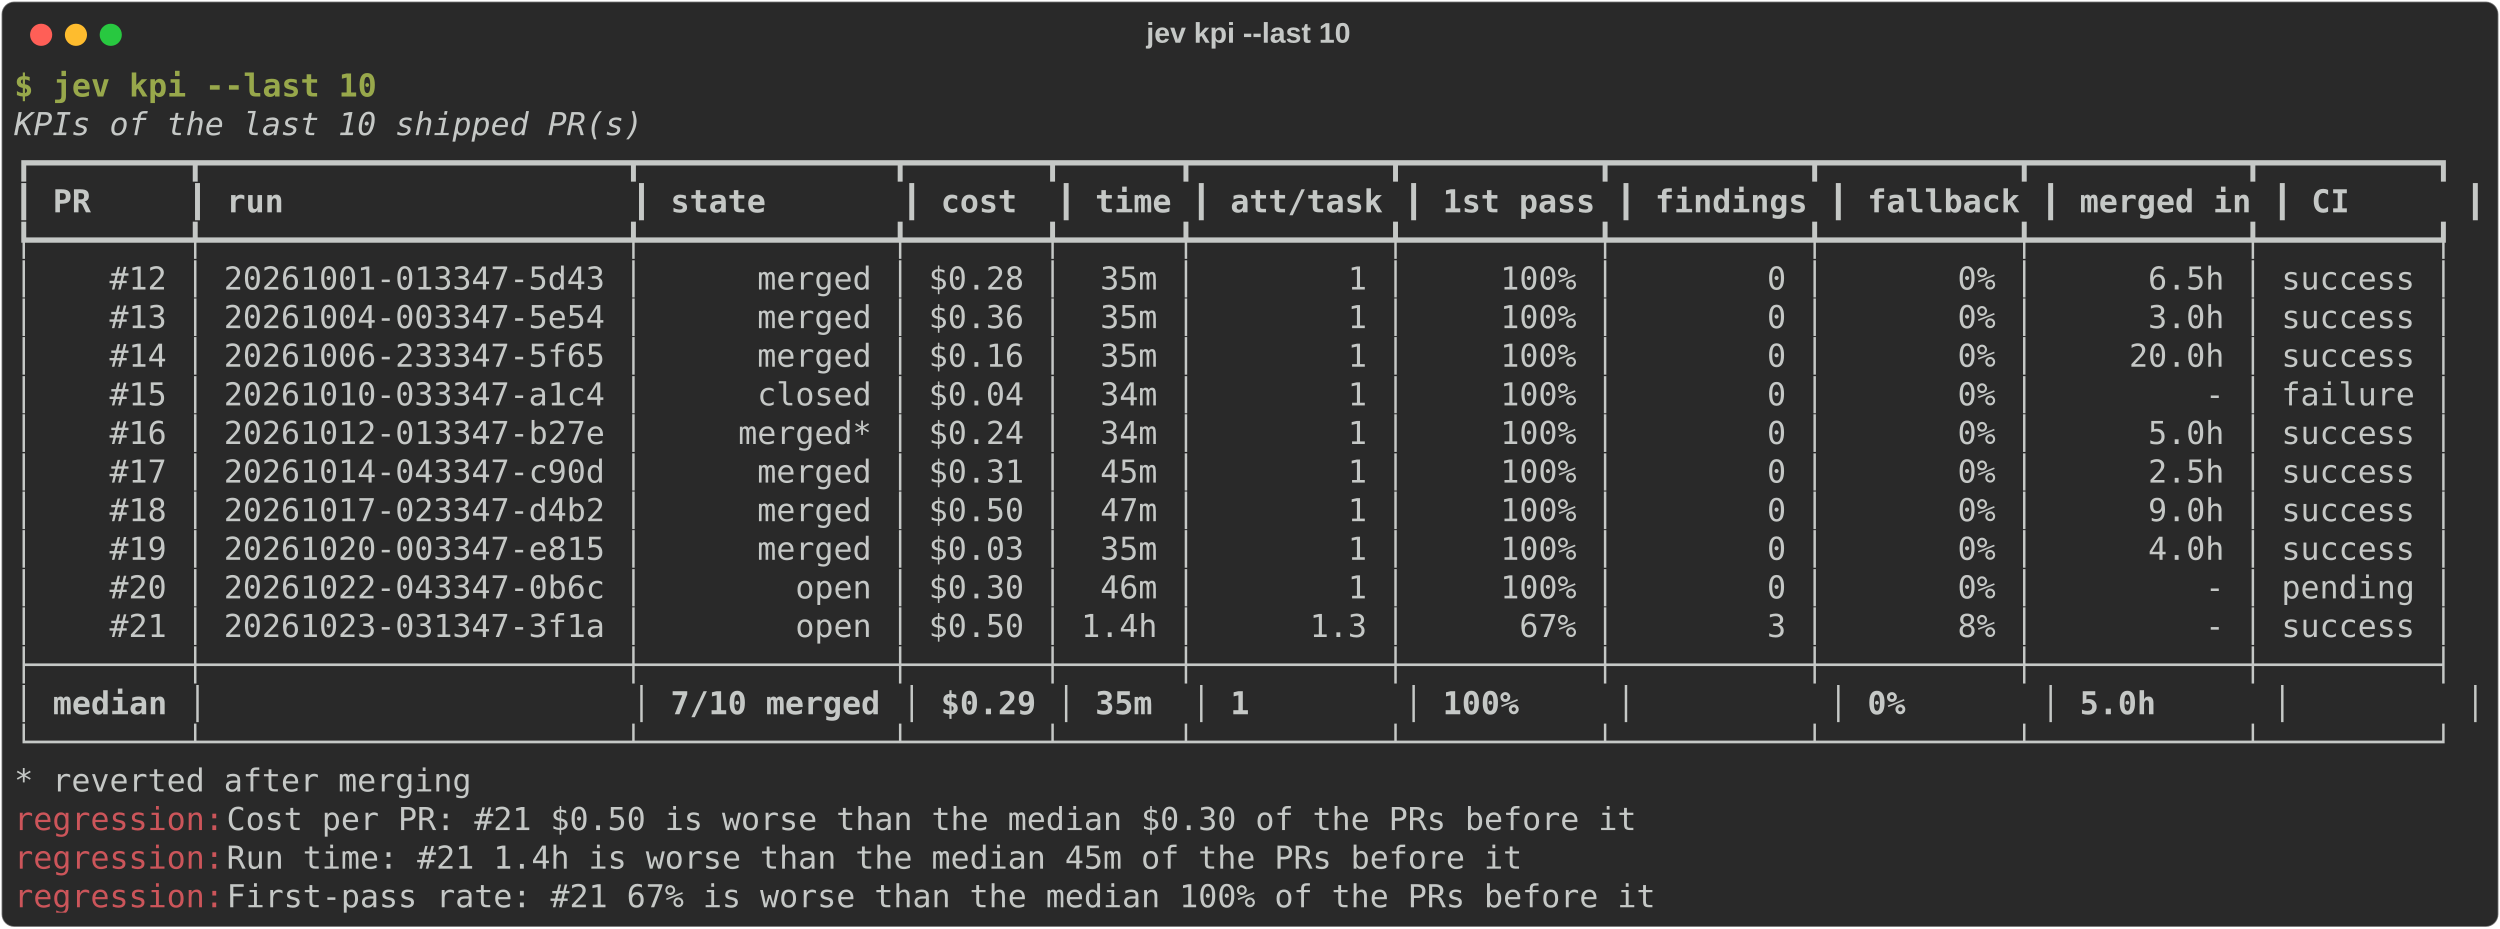
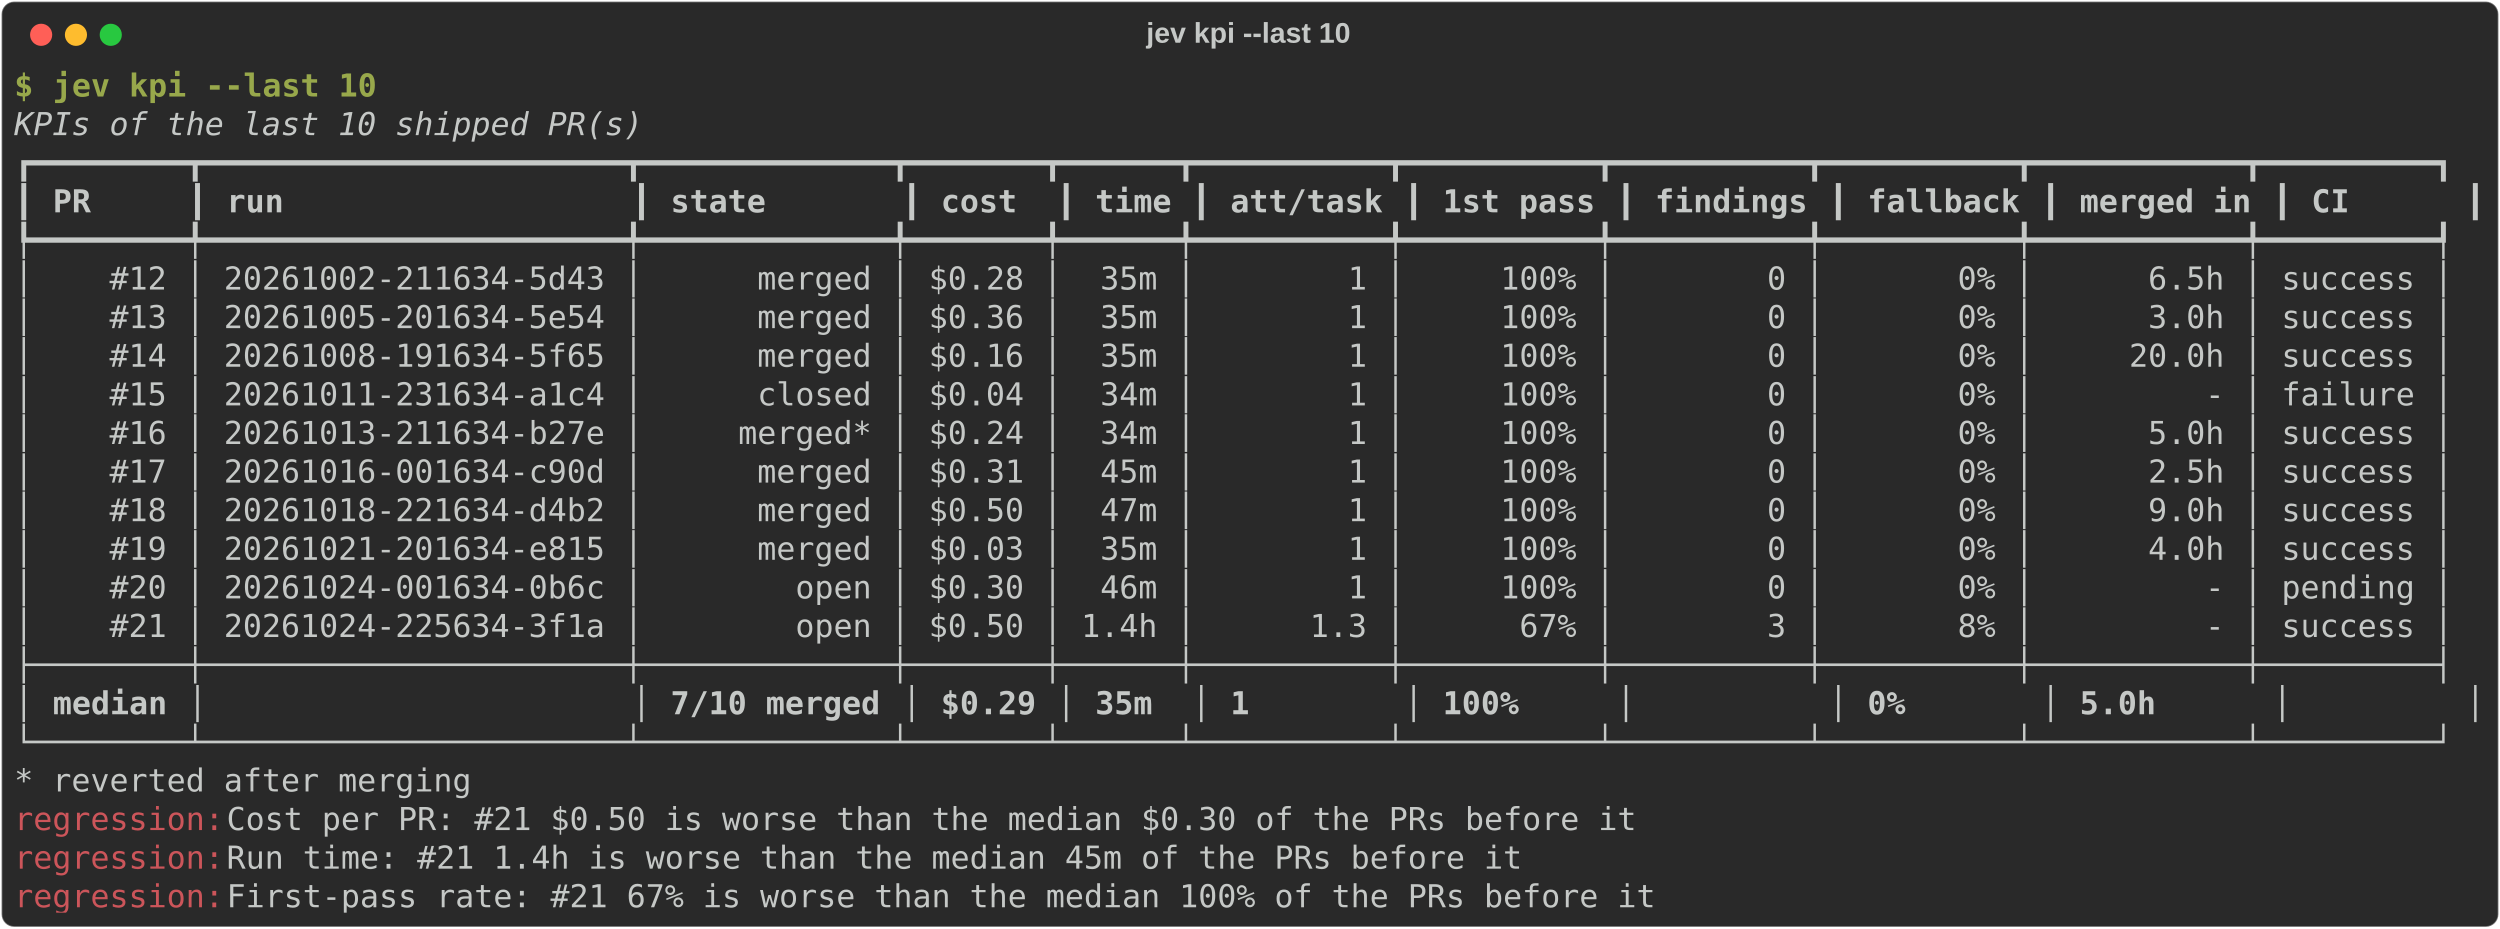
<svg xmlns="http://www.w3.org/2000/svg" class="rich-terminal" viewBox="0 0 1580 586.8">
  <style>

    @font-face {
        font-family: "Fira Code";
        src: local("FiraCode-Regular"),
                url("https://cdnjs.cloudflare.com/ajax/libs/firacode/6.2.0/woff2/FiraCode-Regular.woff2") format("woff2"),
                url("https://cdnjs.cloudflare.com/ajax/libs/firacode/6.2.0/woff/FiraCode-Regular.woff") format("woff");
        font-style: normal;
        font-weight: 400;
    }
    @font-face {
        font-family: "Fira Code";
        src: local("FiraCode-Bold"),
                url("https://cdnjs.cloudflare.com/ajax/libs/firacode/6.2.0/woff2/FiraCode-Bold.woff2") format("woff2"),
                url("https://cdnjs.cloudflare.com/ajax/libs/firacode/6.2.0/woff/FiraCode-Bold.woff") format("woff");
        font-style: bold;
        font-weight: 700;
    }

-     .terminal-3380105428-matrix {
+     .terminal-3234812115-matrix {
        font-family: Fira Code, monospace;
        font-size: 20px;
        line-height: 24.4px;
        font-variant-east-asian: full-width;
    }

-     .terminal-3380105428-title {
+     .terminal-3234812115-title {
        font-size: 18px;
        font-weight: bold;
        font-family: arial;
    }

-     .terminal-3380105428-r1 { fill: #98a84b;font-weight: bold }
- .terminal-3380105428-r2 { fill: #c5c8c6 }
- .terminal-3380105428-r3 { fill: #c5c8c6;font-style: italic; }
- .terminal-3380105428-r4 { fill: #c5c8c6;font-weight: bold }
- .terminal-3380105428-r5 { fill: #cc555a }
+     .terminal-3234812115-r1 { fill: #98a84b;font-weight: bold }
+ .terminal-3234812115-r2 { fill: #c5c8c6 }
+ .terminal-3234812115-r3 { fill: #c5c8c6;font-style: italic; }
+ .terminal-3234812115-r4 { fill: #c5c8c6;font-weight: bold }
+ .terminal-3234812115-r5 { fill: #cc555a }
    </style>
  <defs>
-     <clipPath id="terminal-3380105428-clip-terminal">
+     <clipPath id="terminal-3234812115-clip-terminal">
      <rect x="0" y="0" width="1560.6" height="535.8" />
    </clipPath>
-     <clipPath id="terminal-3380105428-line-0">
+     <clipPath id="terminal-3234812115-line-0">
      <rect x="0" y="1.5" width="1561.6" height="24.65" />
    </clipPath>
-     <clipPath id="terminal-3380105428-line-1">
+     <clipPath id="terminal-3234812115-line-1">
      <rect x="0" y="25.9" width="1561.6" height="24.65" />
    </clipPath>
-     <clipPath id="terminal-3380105428-line-2">
+     <clipPath id="terminal-3234812115-line-2">
      <rect x="0" y="50.3" width="1561.6" height="24.65" />
    </clipPath>
-     <clipPath id="terminal-3380105428-line-3">
+     <clipPath id="terminal-3234812115-line-3">
      <rect x="0" y="74.7" width="1561.6" height="24.65" />
    </clipPath>
-     <clipPath id="terminal-3380105428-line-4">
+     <clipPath id="terminal-3234812115-line-4">
      <rect x="0" y="99.1" width="1561.6" height="24.65" />
    </clipPath>
-     <clipPath id="terminal-3380105428-line-5">
+     <clipPath id="terminal-3234812115-line-5">
      <rect x="0" y="123.5" width="1561.6" height="24.65" />
    </clipPath>
-     <clipPath id="terminal-3380105428-line-6">
+     <clipPath id="terminal-3234812115-line-6">
      <rect x="0" y="147.9" width="1561.6" height="24.65" />
    </clipPath>
-     <clipPath id="terminal-3380105428-line-7">
+     <clipPath id="terminal-3234812115-line-7">
      <rect x="0" y="172.3" width="1561.6" height="24.65" />
    </clipPath>
-     <clipPath id="terminal-3380105428-line-8">
+     <clipPath id="terminal-3234812115-line-8">
      <rect x="0" y="196.7" width="1561.6" height="24.65" />
    </clipPath>
-     <clipPath id="terminal-3380105428-line-9">
+     <clipPath id="terminal-3234812115-line-9">
      <rect x="0" y="221.1" width="1561.6" height="24.65" />
    </clipPath>
-     <clipPath id="terminal-3380105428-line-10">
+     <clipPath id="terminal-3234812115-line-10">
      <rect x="0" y="245.5" width="1561.6" height="24.65" />
    </clipPath>
-     <clipPath id="terminal-3380105428-line-11">
+     <clipPath id="terminal-3234812115-line-11">
      <rect x="0" y="269.9" width="1561.6" height="24.65" />
    </clipPath>
-     <clipPath id="terminal-3380105428-line-12">
+     <clipPath id="terminal-3234812115-line-12">
      <rect x="0" y="294.3" width="1561.6" height="24.65" />
    </clipPath>
-     <clipPath id="terminal-3380105428-line-13">
+     <clipPath id="terminal-3234812115-line-13">
      <rect x="0" y="318.7" width="1561.6" height="24.65" />
    </clipPath>
-     <clipPath id="terminal-3380105428-line-14">
+     <clipPath id="terminal-3234812115-line-14">
      <rect x="0" y="343.1" width="1561.6" height="24.65" />
    </clipPath>
-     <clipPath id="terminal-3380105428-line-15">
+     <clipPath id="terminal-3234812115-line-15">
      <rect x="0" y="367.5" width="1561.6" height="24.65" />
    </clipPath>
-     <clipPath id="terminal-3380105428-line-16">
+     <clipPath id="terminal-3234812115-line-16">
      <rect x="0" y="391.9" width="1561.6" height="24.65" />
    </clipPath>
-     <clipPath id="terminal-3380105428-line-17">
+     <clipPath id="terminal-3234812115-line-17">
      <rect x="0" y="416.3" width="1561.6" height="24.65" />
    </clipPath>
-     <clipPath id="terminal-3380105428-line-18">
+     <clipPath id="terminal-3234812115-line-18">
      <rect x="0" y="440.7" width="1561.6" height="24.65" />
    </clipPath>
-     <clipPath id="terminal-3380105428-line-19">
+     <clipPath id="terminal-3234812115-line-19">
      <rect x="0" y="465.1" width="1561.6" height="24.65" />
    </clipPath>
-     <clipPath id="terminal-3380105428-line-20">
+     <clipPath id="terminal-3234812115-line-20">
      <rect x="0" y="489.5" width="1561.6" height="24.65" />
    </clipPath>
  </defs>
  <rect fill="#292929" stroke="rgba(255,255,255,0.35)" stroke-width="1" x="1" y="1" width="1578" height="584.8" rx="8" />
-   <text class="terminal-3380105428-title" fill="#c5c8c6" text-anchor="middle" x="789" y="27">jev kpi --last 10</text>
+   <text class="terminal-3234812115-title" fill="#c5c8c6" text-anchor="middle" x="789" y="27">jev kpi --last 10</text>
  <g transform="translate(26,22)">
    <circle cx="0" cy="0" r="7" fill="#ff5f57" />
    <circle cx="22" cy="0" r="7" fill="#febc2e" />
    <circle cx="44" cy="0" r="7" fill="#28c840" />
  </g>
-   <g transform="translate(9, 41)" clip-path="url(#terminal-3380105428-clip-terminal)">
-     <g class="terminal-3380105428-matrix">
-       <text class="terminal-3380105428-r1" x="0" y="20" textLength="24.4" clip-path="url(#terminal-3380105428-line-0)">$ </text>
-       <text class="terminal-3380105428-r1" x="24.4" y="20" textLength="207.4" clip-path="url(#terminal-3380105428-line-0)">jev kpi --last 10</text>
-       <text class="terminal-3380105428-r2" x="1561.6" y="20" textLength="12.2" clip-path="url(#terminal-3380105428-line-0)">
- </text>
-       <text class="terminal-3380105428-r3" x="0" y="44.4" textLength="1561.6" clip-path="url(#terminal-3380105428-line-1)">                                               KPIs of the last 10 shipped PR(s)                                                </text>
-       <text class="terminal-3380105428-r2" x="1561.6" y="44.4" textLength="12.2" clip-path="url(#terminal-3380105428-line-1)">
- </text>
-       <text class="terminal-3380105428-r2" x="0" y="68.8" textLength="1561.6" clip-path="url(#terminal-3380105428-line-2)">┏━━━━━━━━┳━━━━━━━━━━━━━━━━━━━━━━┳━━━━━━━━━━━━━┳━━━━━━━┳━━━━━━┳━━━━━━━━━━┳━━━━━━━━━━┳━━━━━━━━━━┳━━━━━━━━━━┳━━━━━━━━━━━┳━━━━━━━━━┓</text>
-       <text class="terminal-3380105428-r2" x="1561.6" y="68.8" textLength="12.2" clip-path="url(#terminal-3380105428-line-2)">
- </text>
-       <text class="terminal-3380105428-r2" x="0" y="93.2" textLength="12.2" clip-path="url(#terminal-3380105428-line-3)">┃</text>
-       <text class="terminal-3380105428-r4" x="24.4" y="93.2" textLength="73.2" clip-path="url(#terminal-3380105428-line-3)">    PR</text>
-       <text class="terminal-3380105428-r2" x="109.8" y="93.2" textLength="12.2" clip-path="url(#terminal-3380105428-line-3)">┃</text>
-       <text class="terminal-3380105428-r4" x="134.2" y="93.2" textLength="244" clip-path="url(#terminal-3380105428-line-3)">run                 </text>
-       <text class="terminal-3380105428-r2" x="390.4" y="93.2" textLength="12.2" clip-path="url(#terminal-3380105428-line-3)">┃</text>
-       <text class="terminal-3380105428-r4" x="414.8" y="93.2" textLength="134.2" clip-path="url(#terminal-3380105428-line-3)">      state</text>
-       <text class="terminal-3380105428-r2" x="561.2" y="93.2" textLength="12.2" clip-path="url(#terminal-3380105428-line-3)">┃</text>
-       <text class="terminal-3380105428-r4" x="585.6" y="93.2" textLength="61" clip-path="url(#terminal-3380105428-line-3)"> cost</text>
-       <text class="terminal-3380105428-r2" x="658.8" y="93.2" textLength="12.2" clip-path="url(#terminal-3380105428-line-3)">┃</text>
-       <text class="terminal-3380105428-r4" x="683.2" y="93.2" textLength="48.8" clip-path="url(#terminal-3380105428-line-3)">time</text>
-       <text class="terminal-3380105428-r2" x="744.2" y="93.2" textLength="12.2" clip-path="url(#terminal-3380105428-line-3)">┃</text>
-       <text class="terminal-3380105428-r4" x="768.6" y="93.2" textLength="97.6" clip-path="url(#terminal-3380105428-line-3)">att/task</text>
-       <text class="terminal-3380105428-r2" x="878.4" y="93.2" textLength="12.2" clip-path="url(#terminal-3380105428-line-3)">┃</text>
-       <text class="terminal-3380105428-r4" x="902.8" y="93.2" textLength="97.6" clip-path="url(#terminal-3380105428-line-3)">1st pass</text>
-       <text class="terminal-3380105428-r2" x="1012.6" y="93.2" textLength="12.2" clip-path="url(#terminal-3380105428-line-3)">┃</text>
-       <text class="terminal-3380105428-r4" x="1037" y="93.2" textLength="97.6" clip-path="url(#terminal-3380105428-line-3)">findings</text>
-       <text class="terminal-3380105428-r2" x="1146.8" y="93.2" textLength="12.2" clip-path="url(#terminal-3380105428-line-3)">┃</text>
-       <text class="terminal-3380105428-r4" x="1171.2" y="93.2" textLength="97.6" clip-path="url(#terminal-3380105428-line-3)">fallback</text>
-       <text class="terminal-3380105428-r2" x="1281" y="93.2" textLength="12.2" clip-path="url(#terminal-3380105428-line-3)">┃</text>
-       <text class="terminal-3380105428-r4" x="1305.4" y="93.2" textLength="109.8" clip-path="url(#terminal-3380105428-line-3)">merged in</text>
-       <text class="terminal-3380105428-r2" x="1427.4" y="93.2" textLength="12.2" clip-path="url(#terminal-3380105428-line-3)">┃</text>
-       <text class="terminal-3380105428-r4" x="1451.8" y="93.2" textLength="85.4" clip-path="url(#terminal-3380105428-line-3)">     CI</text>
-       <text class="terminal-3380105428-r2" x="1549.4" y="93.2" textLength="12.2" clip-path="url(#terminal-3380105428-line-3)">┃</text>
-       <text class="terminal-3380105428-r2" x="1561.6" y="93.2" textLength="12.2" clip-path="url(#terminal-3380105428-line-3)">
- </text>
-       <text class="terminal-3380105428-r2" x="0" y="117.6" textLength="1561.6" clip-path="url(#terminal-3380105428-line-4)">┡━━━━━━━━╇━━━━━━━━━━━━━━━━━━━━━━╇━━━━━━━━━━━━━╇━━━━━━━╇━━━━━━╇━━━━━━━━━━╇━━━━━━━━━━╇━━━━━━━━━━╇━━━━━━━━━━╇━━━━━━━━━━━╇━━━━━━━━━┩</text>
-       <text class="terminal-3380105428-r2" x="1561.6" y="117.6" textLength="12.2" clip-path="url(#terminal-3380105428-line-4)">
- </text>
-       <text class="terminal-3380105428-r2" x="0" y="142" textLength="1561.6" clip-path="url(#terminal-3380105428-line-5)">│    #12 │ 20261001-013347-5d43 │      merged │ $0.28 │  35m │        1 │     100% │        0 │       0% │      6.5h │ success │</text>
-       <text class="terminal-3380105428-r2" x="1561.6" y="142" textLength="12.2" clip-path="url(#terminal-3380105428-line-5)">
- </text>
-       <text class="terminal-3380105428-r2" x="0" y="166.4" textLength="1561.6" clip-path="url(#terminal-3380105428-line-6)">│    #13 │ 20261004-003347-5e54 │      merged │ $0.36 │  35m │        1 │     100% │        0 │       0% │      3.0h │ success │</text>
-       <text class="terminal-3380105428-r2" x="1561.6" y="166.4" textLength="12.2" clip-path="url(#terminal-3380105428-line-6)">
- </text>
-       <text class="terminal-3380105428-r2" x="0" y="190.8" textLength="1561.6" clip-path="url(#terminal-3380105428-line-7)">│    #14 │ 20261006-233347-5f65 │      merged │ $0.16 │  35m │        1 │     100% │        0 │       0% │     20.0h │ success │</text>
-       <text class="terminal-3380105428-r2" x="1561.6" y="190.8" textLength="12.2" clip-path="url(#terminal-3380105428-line-7)">
- </text>
-       <text class="terminal-3380105428-r2" x="0" y="215.2" textLength="1561.6" clip-path="url(#terminal-3380105428-line-8)">│    #15 │ 20261010-033347-a1c4 │      closed │ $0.04 │  34m │        1 │     100% │        0 │       0% │         - │ failure │</text>
-       <text class="terminal-3380105428-r2" x="1561.6" y="215.2" textLength="12.2" clip-path="url(#terminal-3380105428-line-8)">
- </text>
-       <text class="terminal-3380105428-r2" x="0" y="239.6" textLength="1561.6" clip-path="url(#terminal-3380105428-line-9)">│    #16 │ 20261012-013347-b27e │     merged* │ $0.24 │  34m │        1 │     100% │        0 │       0% │      5.0h │ success │</text>
-       <text class="terminal-3380105428-r2" x="1561.6" y="239.6" textLength="12.2" clip-path="url(#terminal-3380105428-line-9)">
- </text>
-       <text class="terminal-3380105428-r2" x="0" y="264" textLength="1561.6" clip-path="url(#terminal-3380105428-line-10)">│    #17 │ 20261014-043347-c90d │      merged │ $0.31 │  45m │        1 │     100% │        0 │       0% │      2.5h │ success │</text>
-       <text class="terminal-3380105428-r2" x="1561.6" y="264" textLength="12.2" clip-path="url(#terminal-3380105428-line-10)">
- </text>
-       <text class="terminal-3380105428-r2" x="0" y="288.4" textLength="1561.6" clip-path="url(#terminal-3380105428-line-11)">│    #18 │ 20261017-023347-d4b2 │      merged │ $0.50 │  47m │        1 │     100% │        0 │       0% │      9.0h │ success │</text>
-       <text class="terminal-3380105428-r2" x="1561.6" y="288.4" textLength="12.2" clip-path="url(#terminal-3380105428-line-11)">
- </text>
-       <text class="terminal-3380105428-r2" x="0" y="312.8" textLength="1561.6" clip-path="url(#terminal-3380105428-line-12)">│    #19 │ 20261020-003347-e815 │      merged │ $0.03 │  35m │        1 │     100% │        0 │       0% │      4.0h │ success │</text>
-       <text class="terminal-3380105428-r2" x="1561.6" y="312.8" textLength="12.2" clip-path="url(#terminal-3380105428-line-12)">
- </text>
-       <text class="terminal-3380105428-r2" x="0" y="337.2" textLength="1561.6" clip-path="url(#terminal-3380105428-line-13)">│    #20 │ 20261022-043347-0b6c │        open │ $0.30 │  46m │        1 │     100% │        0 │       0% │         - │ pending │</text>
-       <text class="terminal-3380105428-r2" x="1561.6" y="337.2" textLength="12.2" clip-path="url(#terminal-3380105428-line-13)">
- </text>
-       <text class="terminal-3380105428-r2" x="0" y="361.6" textLength="1561.6" clip-path="url(#terminal-3380105428-line-14)">│    #21 │ 20261023-031347-3f1a │        open │ $0.50 │ 1.4h │      1.3 │      67% │        3 │       8% │         - │ success │</text>
-       <text class="terminal-3380105428-r2" x="1561.6" y="361.6" textLength="12.2" clip-path="url(#terminal-3380105428-line-14)">
- </text>
-       <text class="terminal-3380105428-r2" x="0" y="386" textLength="1561.6" clip-path="url(#terminal-3380105428-line-15)">├────────┼──────────────────────┼─────────────┼───────┼──────┼──────────┼──────────┼──────────┼──────────┼───────────┼─────────┤</text>
-       <text class="terminal-3380105428-r2" x="1561.6" y="386" textLength="12.2" clip-path="url(#terminal-3380105428-line-15)">
- </text>
-       <text class="terminal-3380105428-r2" x="0" y="410.4" textLength="12.2" clip-path="url(#terminal-3380105428-line-16)">│</text>
-       <text class="terminal-3380105428-r4" x="24.4" y="410.4" textLength="73.2" clip-path="url(#terminal-3380105428-line-16)">median</text>
-       <text class="terminal-3380105428-r2" x="109.8" y="410.4" textLength="12.2" clip-path="url(#terminal-3380105428-line-16)">│</text>
-       <text class="terminal-3380105428-r2" x="390.4" y="410.4" textLength="12.2" clip-path="url(#terminal-3380105428-line-16)">│</text>
-       <text class="terminal-3380105428-r4" x="414.8" y="410.4" textLength="134.2" clip-path="url(#terminal-3380105428-line-16)">7/10 merged</text>
-       <text class="terminal-3380105428-r2" x="561.2" y="410.4" textLength="12.2" clip-path="url(#terminal-3380105428-line-16)">│</text>
-       <text class="terminal-3380105428-r4" x="585.6" y="410.4" textLength="61" clip-path="url(#terminal-3380105428-line-16)">$0.29</text>
-       <text class="terminal-3380105428-r2" x="658.8" y="410.4" textLength="12.2" clip-path="url(#terminal-3380105428-line-16)">│</text>
-       <text class="terminal-3380105428-r4" x="683.2" y="410.4" textLength="48.8" clip-path="url(#terminal-3380105428-line-16)"> 35m</text>
-       <text class="terminal-3380105428-r2" x="744.2" y="410.4" textLength="12.2" clip-path="url(#terminal-3380105428-line-16)">│</text>
-       <text class="terminal-3380105428-r4" x="768.6" y="410.4" textLength="97.6" clip-path="url(#terminal-3380105428-line-16)">       1</text>
-       <text class="terminal-3380105428-r2" x="878.4" y="410.4" textLength="12.2" clip-path="url(#terminal-3380105428-line-16)">│</text>
-       <text class="terminal-3380105428-r4" x="902.8" y="410.4" textLength="97.6" clip-path="url(#terminal-3380105428-line-16)">    100%</text>
-       <text class="terminal-3380105428-r2" x="1012.6" y="410.4" textLength="12.2" clip-path="url(#terminal-3380105428-line-16)">│</text>
-       <text class="terminal-3380105428-r2" x="1146.8" y="410.4" textLength="12.2" clip-path="url(#terminal-3380105428-line-16)">│</text>
-       <text class="terminal-3380105428-r4" x="1171.2" y="410.4" textLength="97.6" clip-path="url(#terminal-3380105428-line-16)">      0%</text>
-       <text class="terminal-3380105428-r2" x="1281" y="410.4" textLength="12.2" clip-path="url(#terminal-3380105428-line-16)">│</text>
-       <text class="terminal-3380105428-r4" x="1305.4" y="410.4" textLength="109.8" clip-path="url(#terminal-3380105428-line-16)">     5.0h</text>
-       <text class="terminal-3380105428-r2" x="1427.4" y="410.4" textLength="12.2" clip-path="url(#terminal-3380105428-line-16)">│</text>
-       <text class="terminal-3380105428-r2" x="1549.4" y="410.4" textLength="12.2" clip-path="url(#terminal-3380105428-line-16)">│</text>
-       <text class="terminal-3380105428-r2" x="1561.6" y="410.4" textLength="12.2" clip-path="url(#terminal-3380105428-line-16)">
- </text>
-       <text class="terminal-3380105428-r2" x="0" y="434.8" textLength="1561.6" clip-path="url(#terminal-3380105428-line-17)">└────────┴──────────────────────┴─────────────┴───────┴──────┴──────────┴──────────┴──────────┴──────────┴───────────┴─────────┘</text>
-       <text class="terminal-3380105428-r2" x="1561.6" y="434.8" textLength="12.2" clip-path="url(#terminal-3380105428-line-17)">
- </text>
-       <text class="terminal-3380105428-r2" x="0" y="459.2" textLength="292.8" clip-path="url(#terminal-3380105428-line-18)">* reverted after merging</text>
-       <text class="terminal-3380105428-r2" x="1561.6" y="459.2" textLength="12.2" clip-path="url(#terminal-3380105428-line-18)">
- </text>
-       <text class="terminal-3380105428-r5" x="0" y="483.6" textLength="134.2" clip-path="url(#terminal-3380105428-line-19)">regression:</text>
-       <text class="terminal-3380105428-r2" x="134.2" y="483.6" textLength="915" clip-path="url(#terminal-3380105428-line-19)"> Cost per PR: #21 $0.50 is worse than the median $0.30 of the PRs before it</text>
-       <text class="terminal-3380105428-r2" x="1561.6" y="483.6" textLength="12.2" clip-path="url(#terminal-3380105428-line-19)">
- </text>
-       <text class="terminal-3380105428-r5" x="0" y="508" textLength="134.2" clip-path="url(#terminal-3380105428-line-20)">regression:</text>
-       <text class="terminal-3380105428-r2" x="134.2" y="508" textLength="841.8" clip-path="url(#terminal-3380105428-line-20)"> Run time: #21 1.4h is worse than the median 45m of the PRs before it</text>
-       <text class="terminal-3380105428-r2" x="1561.6" y="508" textLength="12.2" clip-path="url(#terminal-3380105428-line-20)">
- </text>
-       <text class="terminal-3380105428-r5" x="0" y="532.4" textLength="134.2" clip-path="url(#terminal-3380105428-line-21)">regression:</text>
-       <text class="terminal-3380105428-r2" x="134.2" y="532.4" textLength="927.2" clip-path="url(#terminal-3380105428-line-21)"> First-pass rate: #21 67% is worse than the median 100% of the PRs before it</text>
-       <text class="terminal-3380105428-r2" x="1561.6" y="532.4" textLength="12.2" clip-path="url(#terminal-3380105428-line-21)">
+   <g transform="translate(9, 41)" clip-path="url(#terminal-3234812115-clip-terminal)">
+     <g class="terminal-3234812115-matrix">
+       <text class="terminal-3234812115-r1" x="0" y="20" textLength="24.4" clip-path="url(#terminal-3234812115-line-0)">$ </text>
+       <text class="terminal-3234812115-r1" x="24.4" y="20" textLength="207.4" clip-path="url(#terminal-3234812115-line-0)">jev kpi --last 10</text>
+       <text class="terminal-3234812115-r2" x="1561.6" y="20" textLength="12.2" clip-path="url(#terminal-3234812115-line-0)">
+ </text>
+       <text class="terminal-3234812115-r3" x="0" y="44.4" textLength="1561.6" clip-path="url(#terminal-3234812115-line-1)">                                               KPIs of the last 10 shipped PR(s)                                                </text>
+       <text class="terminal-3234812115-r2" x="1561.6" y="44.4" textLength="12.2" clip-path="url(#terminal-3234812115-line-1)">
+ </text>
+       <text class="terminal-3234812115-r2" x="0" y="68.8" textLength="1561.6" clip-path="url(#terminal-3234812115-line-2)">┏━━━━━━━━┳━━━━━━━━━━━━━━━━━━━━━━┳━━━━━━━━━━━━━┳━━━━━━━┳━━━━━━┳━━━━━━━━━━┳━━━━━━━━━━┳━━━━━━━━━━┳━━━━━━━━━━┳━━━━━━━━━━━┳━━━━━━━━━┓</text>
+       <text class="terminal-3234812115-r2" x="1561.6" y="68.8" textLength="12.2" clip-path="url(#terminal-3234812115-line-2)">
+ </text>
+       <text class="terminal-3234812115-r2" x="0" y="93.2" textLength="12.2" clip-path="url(#terminal-3234812115-line-3)">┃</text>
+       <text class="terminal-3234812115-r4" x="24.4" y="93.2" textLength="73.2" clip-path="url(#terminal-3234812115-line-3)">    PR</text>
+       <text class="terminal-3234812115-r2" x="109.8" y="93.2" textLength="12.2" clip-path="url(#terminal-3234812115-line-3)">┃</text>
+       <text class="terminal-3234812115-r4" x="134.2" y="93.2" textLength="244" clip-path="url(#terminal-3234812115-line-3)">run                 </text>
+       <text class="terminal-3234812115-r2" x="390.4" y="93.2" textLength="12.2" clip-path="url(#terminal-3234812115-line-3)">┃</text>
+       <text class="terminal-3234812115-r4" x="414.8" y="93.2" textLength="134.2" clip-path="url(#terminal-3234812115-line-3)">      state</text>
+       <text class="terminal-3234812115-r2" x="561.2" y="93.2" textLength="12.2" clip-path="url(#terminal-3234812115-line-3)">┃</text>
+       <text class="terminal-3234812115-r4" x="585.6" y="93.2" textLength="61" clip-path="url(#terminal-3234812115-line-3)"> cost</text>
+       <text class="terminal-3234812115-r2" x="658.8" y="93.2" textLength="12.2" clip-path="url(#terminal-3234812115-line-3)">┃</text>
+       <text class="terminal-3234812115-r4" x="683.2" y="93.2" textLength="48.8" clip-path="url(#terminal-3234812115-line-3)">time</text>
+       <text class="terminal-3234812115-r2" x="744.2" y="93.2" textLength="12.2" clip-path="url(#terminal-3234812115-line-3)">┃</text>
+       <text class="terminal-3234812115-r4" x="768.6" y="93.2" textLength="97.6" clip-path="url(#terminal-3234812115-line-3)">att/task</text>
+       <text class="terminal-3234812115-r2" x="878.4" y="93.2" textLength="12.2" clip-path="url(#terminal-3234812115-line-3)">┃</text>
+       <text class="terminal-3234812115-r4" x="902.8" y="93.2" textLength="97.6" clip-path="url(#terminal-3234812115-line-3)">1st pass</text>
+       <text class="terminal-3234812115-r2" x="1012.6" y="93.2" textLength="12.2" clip-path="url(#terminal-3234812115-line-3)">┃</text>
+       <text class="terminal-3234812115-r4" x="1037" y="93.2" textLength="97.6" clip-path="url(#terminal-3234812115-line-3)">findings</text>
+       <text class="terminal-3234812115-r2" x="1146.8" y="93.2" textLength="12.2" clip-path="url(#terminal-3234812115-line-3)">┃</text>
+       <text class="terminal-3234812115-r4" x="1171.2" y="93.2" textLength="97.6" clip-path="url(#terminal-3234812115-line-3)">fallback</text>
+       <text class="terminal-3234812115-r2" x="1281" y="93.2" textLength="12.2" clip-path="url(#terminal-3234812115-line-3)">┃</text>
+       <text class="terminal-3234812115-r4" x="1305.4" y="93.2" textLength="109.8" clip-path="url(#terminal-3234812115-line-3)">merged in</text>
+       <text class="terminal-3234812115-r2" x="1427.4" y="93.2" textLength="12.2" clip-path="url(#terminal-3234812115-line-3)">┃</text>
+       <text class="terminal-3234812115-r4" x="1451.8" y="93.2" textLength="85.4" clip-path="url(#terminal-3234812115-line-3)">     CI</text>
+       <text class="terminal-3234812115-r2" x="1549.4" y="93.2" textLength="12.2" clip-path="url(#terminal-3234812115-line-3)">┃</text>
+       <text class="terminal-3234812115-r2" x="1561.6" y="93.2" textLength="12.2" clip-path="url(#terminal-3234812115-line-3)">
+ </text>
+       <text class="terminal-3234812115-r2" x="0" y="117.6" textLength="1561.6" clip-path="url(#terminal-3234812115-line-4)">┡━━━━━━━━╇━━━━━━━━━━━━━━━━━━━━━━╇━━━━━━━━━━━━━╇━━━━━━━╇━━━━━━╇━━━━━━━━━━╇━━━━━━━━━━╇━━━━━━━━━━╇━━━━━━━━━━╇━━━━━━━━━━━╇━━━━━━━━━┩</text>
+       <text class="terminal-3234812115-r2" x="1561.6" y="117.6" textLength="12.2" clip-path="url(#terminal-3234812115-line-4)">
+ </text>
+       <text class="terminal-3234812115-r2" x="0" y="142" textLength="1561.6" clip-path="url(#terminal-3234812115-line-5)">│    #12 │ 20261002-211634-5d43 │      merged │ $0.28 │  35m │        1 │     100% │        0 │       0% │      6.5h │ success │</text>
+       <text class="terminal-3234812115-r2" x="1561.6" y="142" textLength="12.2" clip-path="url(#terminal-3234812115-line-5)">
+ </text>
+       <text class="terminal-3234812115-r2" x="0" y="166.4" textLength="1561.6" clip-path="url(#terminal-3234812115-line-6)">│    #13 │ 20261005-201634-5e54 │      merged │ $0.36 │  35m │        1 │     100% │        0 │       0% │      3.0h │ success │</text>
+       <text class="terminal-3234812115-r2" x="1561.6" y="166.4" textLength="12.2" clip-path="url(#terminal-3234812115-line-6)">
+ </text>
+       <text class="terminal-3234812115-r2" x="0" y="190.8" textLength="1561.6" clip-path="url(#terminal-3234812115-line-7)">│    #14 │ 20261008-191634-5f65 │      merged │ $0.16 │  35m │        1 │     100% │        0 │       0% │     20.0h │ success │</text>
+       <text class="terminal-3234812115-r2" x="1561.6" y="190.8" textLength="12.2" clip-path="url(#terminal-3234812115-line-7)">
+ </text>
+       <text class="terminal-3234812115-r2" x="0" y="215.2" textLength="1561.6" clip-path="url(#terminal-3234812115-line-8)">│    #15 │ 20261011-231634-a1c4 │      closed │ $0.04 │  34m │        1 │     100% │        0 │       0% │         - │ failure │</text>
+       <text class="terminal-3234812115-r2" x="1561.6" y="215.2" textLength="12.2" clip-path="url(#terminal-3234812115-line-8)">
+ </text>
+       <text class="terminal-3234812115-r2" x="0" y="239.6" textLength="1561.6" clip-path="url(#terminal-3234812115-line-9)">│    #16 │ 20261013-211634-b27e │     merged* │ $0.24 │  34m │        1 │     100% │        0 │       0% │      5.0h │ success │</text>
+       <text class="terminal-3234812115-r2" x="1561.6" y="239.6" textLength="12.2" clip-path="url(#terminal-3234812115-line-9)">
+ </text>
+       <text class="terminal-3234812115-r2" x="0" y="264" textLength="1561.6" clip-path="url(#terminal-3234812115-line-10)">│    #17 │ 20261016-001634-c90d │      merged │ $0.31 │  45m │        1 │     100% │        0 │       0% │      2.5h │ success │</text>
+       <text class="terminal-3234812115-r2" x="1561.6" y="264" textLength="12.2" clip-path="url(#terminal-3234812115-line-10)">
+ </text>
+       <text class="terminal-3234812115-r2" x="0" y="288.4" textLength="1561.6" clip-path="url(#terminal-3234812115-line-11)">│    #18 │ 20261018-221634-d4b2 │      merged │ $0.50 │  47m │        1 │     100% │        0 │       0% │      9.0h │ success │</text>
+       <text class="terminal-3234812115-r2" x="1561.6" y="288.4" textLength="12.2" clip-path="url(#terminal-3234812115-line-11)">
+ </text>
+       <text class="terminal-3234812115-r2" x="0" y="312.8" textLength="1561.6" clip-path="url(#terminal-3234812115-line-12)">│    #19 │ 20261021-201634-e815 │      merged │ $0.03 │  35m │        1 │     100% │        0 │       0% │      4.0h │ success │</text>
+       <text class="terminal-3234812115-r2" x="1561.6" y="312.8" textLength="12.2" clip-path="url(#terminal-3234812115-line-12)">
+ </text>
+       <text class="terminal-3234812115-r2" x="0" y="337.2" textLength="1561.6" clip-path="url(#terminal-3234812115-line-13)">│    #20 │ 20261024-001634-0b6c │        open │ $0.30 │  46m │        1 │     100% │        0 │       0% │         - │ pending │</text>
+       <text class="terminal-3234812115-r2" x="1561.6" y="337.2" textLength="12.2" clip-path="url(#terminal-3234812115-line-13)">
+ </text>
+       <text class="terminal-3234812115-r2" x="0" y="361.6" textLength="1561.6" clip-path="url(#terminal-3234812115-line-14)">│    #21 │ 20261024-225634-3f1a │        open │ $0.50 │ 1.4h │      1.3 │      67% │        3 │       8% │         - │ success │</text>
+       <text class="terminal-3234812115-r2" x="1561.6" y="361.6" textLength="12.2" clip-path="url(#terminal-3234812115-line-14)">
+ </text>
+       <text class="terminal-3234812115-r2" x="0" y="386" textLength="1561.6" clip-path="url(#terminal-3234812115-line-15)">├────────┼──────────────────────┼─────────────┼───────┼──────┼──────────┼──────────┼──────────┼──────────┼───────────┼─────────┤</text>
+       <text class="terminal-3234812115-r2" x="1561.6" y="386" textLength="12.2" clip-path="url(#terminal-3234812115-line-15)">
+ </text>
+       <text class="terminal-3234812115-r2" x="0" y="410.4" textLength="12.2" clip-path="url(#terminal-3234812115-line-16)">│</text>
+       <text class="terminal-3234812115-r4" x="24.4" y="410.4" textLength="73.2" clip-path="url(#terminal-3234812115-line-16)">median</text>
+       <text class="terminal-3234812115-r2" x="109.8" y="410.4" textLength="12.2" clip-path="url(#terminal-3234812115-line-16)">│</text>
+       <text class="terminal-3234812115-r2" x="390.4" y="410.4" textLength="12.2" clip-path="url(#terminal-3234812115-line-16)">│</text>
+       <text class="terminal-3234812115-r4" x="414.8" y="410.4" textLength="134.2" clip-path="url(#terminal-3234812115-line-16)">7/10 merged</text>
+       <text class="terminal-3234812115-r2" x="561.2" y="410.4" textLength="12.2" clip-path="url(#terminal-3234812115-line-16)">│</text>
+       <text class="terminal-3234812115-r4" x="585.6" y="410.4" textLength="61" clip-path="url(#terminal-3234812115-line-16)">$0.29</text>
+       <text class="terminal-3234812115-r2" x="658.8" y="410.4" textLength="12.2" clip-path="url(#terminal-3234812115-line-16)">│</text>
+       <text class="terminal-3234812115-r4" x="683.2" y="410.4" textLength="48.8" clip-path="url(#terminal-3234812115-line-16)"> 35m</text>
+       <text class="terminal-3234812115-r2" x="744.2" y="410.4" textLength="12.2" clip-path="url(#terminal-3234812115-line-16)">│</text>
+       <text class="terminal-3234812115-r4" x="768.6" y="410.4" textLength="97.6" clip-path="url(#terminal-3234812115-line-16)">       1</text>
+       <text class="terminal-3234812115-r2" x="878.4" y="410.4" textLength="12.2" clip-path="url(#terminal-3234812115-line-16)">│</text>
+       <text class="terminal-3234812115-r4" x="902.8" y="410.4" textLength="97.6" clip-path="url(#terminal-3234812115-line-16)">    100%</text>
+       <text class="terminal-3234812115-r2" x="1012.6" y="410.4" textLength="12.2" clip-path="url(#terminal-3234812115-line-16)">│</text>
+       <text class="terminal-3234812115-r2" x="1146.8" y="410.4" textLength="12.2" clip-path="url(#terminal-3234812115-line-16)">│</text>
+       <text class="terminal-3234812115-r4" x="1171.2" y="410.4" textLength="97.6" clip-path="url(#terminal-3234812115-line-16)">      0%</text>
+       <text class="terminal-3234812115-r2" x="1281" y="410.4" textLength="12.2" clip-path="url(#terminal-3234812115-line-16)">│</text>
+       <text class="terminal-3234812115-r4" x="1305.4" y="410.4" textLength="109.8" clip-path="url(#terminal-3234812115-line-16)">     5.0h</text>
+       <text class="terminal-3234812115-r2" x="1427.4" y="410.4" textLength="12.2" clip-path="url(#terminal-3234812115-line-16)">│</text>
+       <text class="terminal-3234812115-r2" x="1549.4" y="410.4" textLength="12.2" clip-path="url(#terminal-3234812115-line-16)">│</text>
+       <text class="terminal-3234812115-r2" x="1561.6" y="410.4" textLength="12.2" clip-path="url(#terminal-3234812115-line-16)">
+ </text>
+       <text class="terminal-3234812115-r2" x="0" y="434.8" textLength="1561.6" clip-path="url(#terminal-3234812115-line-17)">└────────┴──────────────────────┴─────────────┴───────┴──────┴──────────┴──────────┴──────────┴──────────┴───────────┴─────────┘</text>
+       <text class="terminal-3234812115-r2" x="1561.6" y="434.8" textLength="12.2" clip-path="url(#terminal-3234812115-line-17)">
+ </text>
+       <text class="terminal-3234812115-r2" x="0" y="459.2" textLength="292.8" clip-path="url(#terminal-3234812115-line-18)">* reverted after merging</text>
+       <text class="terminal-3234812115-r2" x="1561.6" y="459.2" textLength="12.2" clip-path="url(#terminal-3234812115-line-18)">
+ </text>
+       <text class="terminal-3234812115-r5" x="0" y="483.6" textLength="134.2" clip-path="url(#terminal-3234812115-line-19)">regression:</text>
+       <text class="terminal-3234812115-r2" x="134.2" y="483.6" textLength="915" clip-path="url(#terminal-3234812115-line-19)"> Cost per PR: #21 $0.50 is worse than the median $0.30 of the PRs before it</text>
+       <text class="terminal-3234812115-r2" x="1561.6" y="483.6" textLength="12.2" clip-path="url(#terminal-3234812115-line-19)">
+ </text>
+       <text class="terminal-3234812115-r5" x="0" y="508" textLength="134.2" clip-path="url(#terminal-3234812115-line-20)">regression:</text>
+       <text class="terminal-3234812115-r2" x="134.2" y="508" textLength="841.8" clip-path="url(#terminal-3234812115-line-20)"> Run time: #21 1.4h is worse than the median 45m of the PRs before it</text>
+       <text class="terminal-3234812115-r2" x="1561.6" y="508" textLength="12.2" clip-path="url(#terminal-3234812115-line-20)">
+ </text>
+       <text class="terminal-3234812115-r5" x="0" y="532.4" textLength="134.2" clip-path="url(#terminal-3234812115-line-21)">regression:</text>
+       <text class="terminal-3234812115-r2" x="134.2" y="532.4" textLength="927.2" clip-path="url(#terminal-3234812115-line-21)"> First-pass rate: #21 67% is worse than the median 100% of the PRs before it</text>
+       <text class="terminal-3234812115-r2" x="1561.6" y="532.4" textLength="12.2" clip-path="url(#terminal-3234812115-line-21)">
</text>
    </g>
  </g>
</svg>
